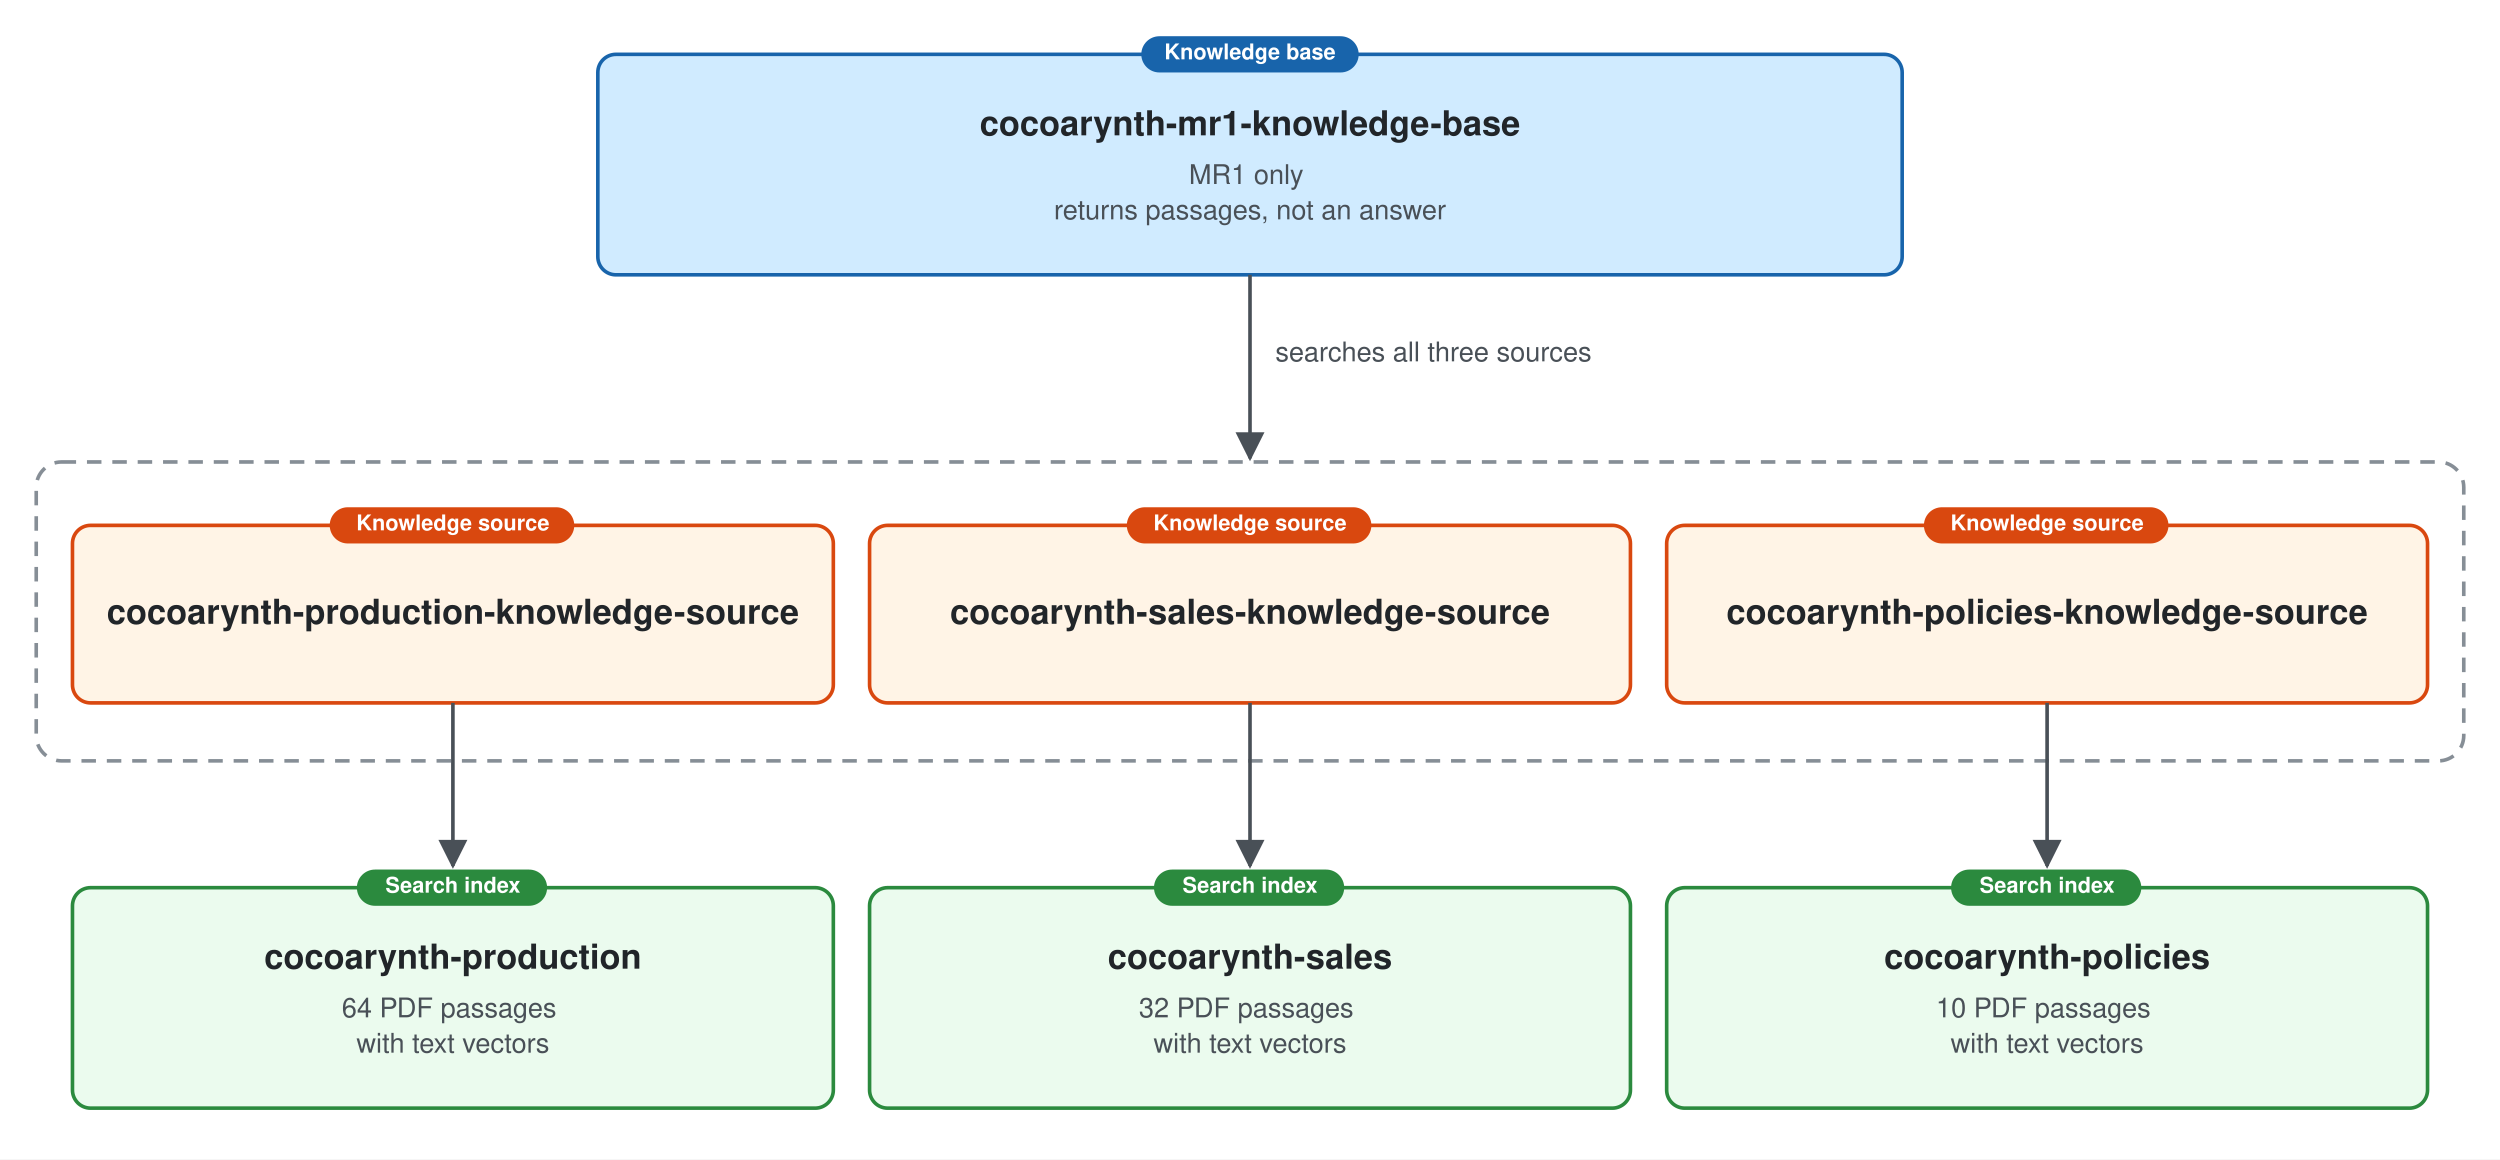
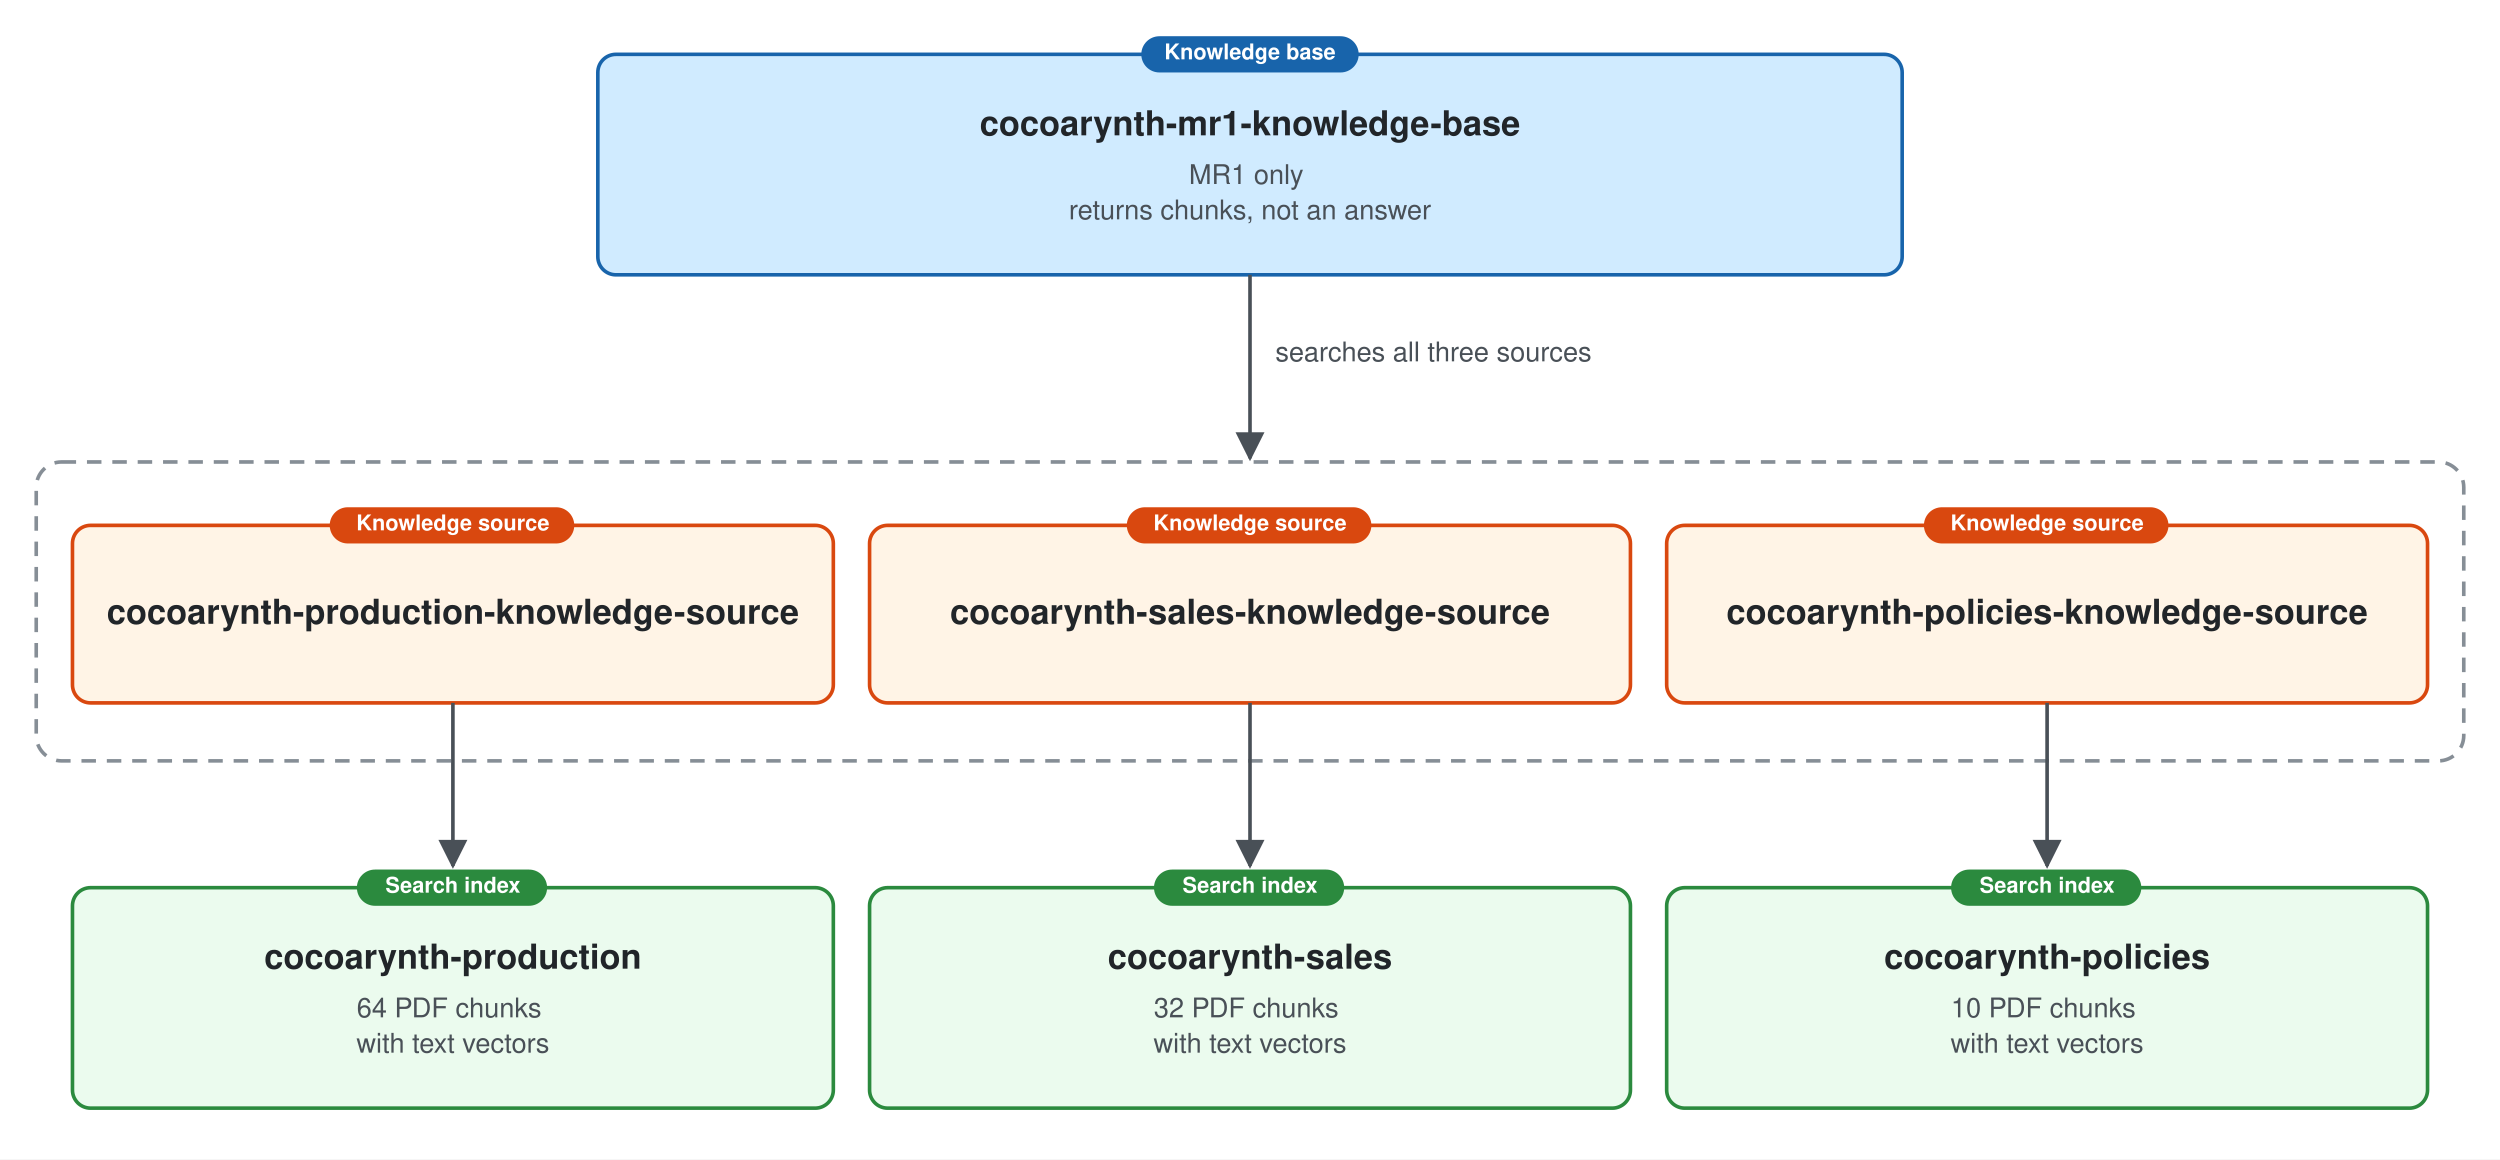
<svg xmlns="http://www.w3.org/2000/svg" viewBox="0 0 1380 640" width="1380" height="640" font-family="Segoe UI, Helvetica, Arial, sans-serif" role="img">
  <defs>
    <marker id="arrow" viewBox="0 0 10 10" refX="9" refY="5" markerWidth="8" markerHeight="8" orient="auto-start-reverse">
      <path d="M 0 0 L 10 5 L 0 10 z" fill="#495057" />
    </marker>
  </defs>
  <rect width="1380" height="640" fill="#ffffff" />
  <rect x="330" y="30" width="720" height="121.7" rx="10" fill="#d0ebff" stroke="#1864ab" stroke-width="2" />
  <text x="690.0" y="66.0" font-size="19" font-weight="600" fill="#212529" text-anchor="middle" dominant-baseline="hanging">
    <tspan x="690.0" dy="0">cocoarynth-mr1-knowledge-base</tspan>
  </text>
  <text x="690.0" y="94.7" font-size="15" font-weight="normal" fill="#495057" text-anchor="middle" dominant-baseline="hanging">
    <tspan x="690.0" dy="0">MR1 only</tspan>
-     <tspan x="690.0" dy="19.5">returns passages, not an answer</tspan>
+     <tspan x="690.0" dy="19.5">returns chunks, not an answer</tspan>
  </text>
  <rect x="630" y="20.0" width="120" height="20" rx="10.0" fill="#1864ab" />
  <text x="690" y="30" font-size="12" font-weight="600" fill="#ffffff" text-anchor="middle" dominant-baseline="central">Knowledge base</text>
  <rect x="20" y="255" width="1340" height="165" rx="14" fill="none" stroke="#868e96" stroke-width="2" stroke-dasharray="8 6" />
  <rect x="40" y="290" width="420" height="98" rx="10" fill="#fff4e6" stroke="#d9480f" stroke-width="2" />
  <text x="250.0" y="335.65" font-size="19" font-weight="600" fill="#212529" text-anchor="middle" dominant-baseline="hanging">
    <tspan x="250.0" dy="0">cocoarynth-production-knowledge-source</tspan>
  </text>
  <rect x="182" y="280.0" width="135" height="20" rx="10.0" fill="#d9480f" />
  <text x="250" y="290" font-size="12" font-weight="600" fill="#ffffff" text-anchor="middle" dominant-baseline="central">Knowledge source</text>
  <rect x="40" y="490" width="420" height="121.7" rx="10" fill="#ebfbee" stroke="#2b8a3e" stroke-width="2" />
  <text x="250.0" y="526.0" font-size="19" font-weight="600" fill="#212529" text-anchor="middle" dominant-baseline="hanging">
    <tspan x="250.0" dy="0">cocoarynth-production</tspan>
  </text>
  <text x="250.0" y="554.7" font-size="15" font-weight="normal" fill="#495057" text-anchor="middle" dominant-baseline="hanging">
-     <tspan x="250.0" dy="0">64 PDF passages</tspan>
+     <tspan x="250.0" dy="0">64 PDF chunks</tspan>
    <tspan x="250.0" dy="19.5">with text vectors</tspan>
  </text>
  <rect x="197" y="480.0" width="105" height="20" rx="10.0" fill="#2b8a3e" />
  <text x="250" y="490" font-size="12" font-weight="600" fill="#ffffff" text-anchor="middle" dominant-baseline="central">Search index</text>
  <path d="M 250.0 388 L 250.0 478.0" fill="none" stroke="#495057" stroke-width="2" marker-end="url(#arrow)" />
  <rect x="480" y="290" width="420" height="98" rx="10" fill="#fff4e6" stroke="#d9480f" stroke-width="2" />
  <text x="690.0" y="335.65" font-size="19" font-weight="600" fill="#212529" text-anchor="middle" dominant-baseline="hanging">
    <tspan x="690.0" dy="0">cocoarynth-sales-knowledge-source</tspan>
  </text>
  <rect x="622" y="280.0" width="135" height="20" rx="10.0" fill="#d9480f" />
  <text x="690" y="290" font-size="12" font-weight="600" fill="#ffffff" text-anchor="middle" dominant-baseline="central">Knowledge source</text>
  <rect x="480" y="490" width="420" height="121.7" rx="10" fill="#ebfbee" stroke="#2b8a3e" stroke-width="2" />
  <text x="690.0" y="526.0" font-size="19" font-weight="600" fill="#212529" text-anchor="middle" dominant-baseline="hanging">
    <tspan x="690.0" dy="0">cocoarynth-sales</tspan>
  </text>
  <text x="690.0" y="554.7" font-size="15" font-weight="normal" fill="#495057" text-anchor="middle" dominant-baseline="hanging">
-     <tspan x="690.0" dy="0">32 PDF passages</tspan>
+     <tspan x="690.0" dy="0">32 PDF chunks</tspan>
    <tspan x="690.0" dy="19.5">with text vectors</tspan>
  </text>
  <rect x="637" y="480.0" width="105" height="20" rx="10.0" fill="#2b8a3e" />
  <text x="690" y="490" font-size="12" font-weight="600" fill="#ffffff" text-anchor="middle" dominant-baseline="central">Search index</text>
  <path d="M 690.0 388 L 690.0 478.0" fill="none" stroke="#495057" stroke-width="2" marker-end="url(#arrow)" />
  <rect x="920" y="290" width="420" height="98" rx="10" fill="#fff4e6" stroke="#d9480f" stroke-width="2" />
  <text x="1130.0" y="335.65" font-size="19" font-weight="600" fill="#212529" text-anchor="middle" dominant-baseline="hanging">
    <tspan x="1130.0" dy="0">cocoarynth-policies-knowledge-source</tspan>
  </text>
  <rect x="1062" y="280.0" width="135" height="20" rx="10.0" fill="#d9480f" />
  <text x="1130" y="290" font-size="12" font-weight="600" fill="#ffffff" text-anchor="middle" dominant-baseline="central">Knowledge source</text>
  <rect x="920" y="490" width="420" height="121.7" rx="10" fill="#ebfbee" stroke="#2b8a3e" stroke-width="2" />
  <text x="1130.0" y="526.0" font-size="19" font-weight="600" fill="#212529" text-anchor="middle" dominant-baseline="hanging">
    <tspan x="1130.0" dy="0">cocoarynth-policies</tspan>
  </text>
  <text x="1130.0" y="554.7" font-size="15" font-weight="normal" fill="#495057" text-anchor="middle" dominant-baseline="hanging">
-     <tspan x="1130.0" dy="0">10 PDF passages</tspan>
+     <tspan x="1130.0" dy="0">10 PDF chunks</tspan>
    <tspan x="1130.0" dy="19.5">with text vectors</tspan>
  </text>
  <rect x="1077" y="480.0" width="105" height="20" rx="10.0" fill="#2b8a3e" />
  <text x="1130" y="490" font-size="12" font-weight="600" fill="#ffffff" text-anchor="middle" dominant-baseline="central">Search index</text>
  <path d="M 1130.0 388 L 1130.0 478.0" fill="none" stroke="#495057" stroke-width="2" marker-end="url(#arrow)" />
  <path d="M 690.0 151.7 L 690.0 253" fill="none" stroke="#495057" stroke-width="2" marker-end="url(#arrow)" />
  <text x="704.0" y="192.6" font-size="15" font-weight="normal" fill="#495057" text-anchor="start" dominant-baseline="hanging">
    <tspan x="704.0" dy="0">searches all three sources</tspan>
  </text>
</svg>
